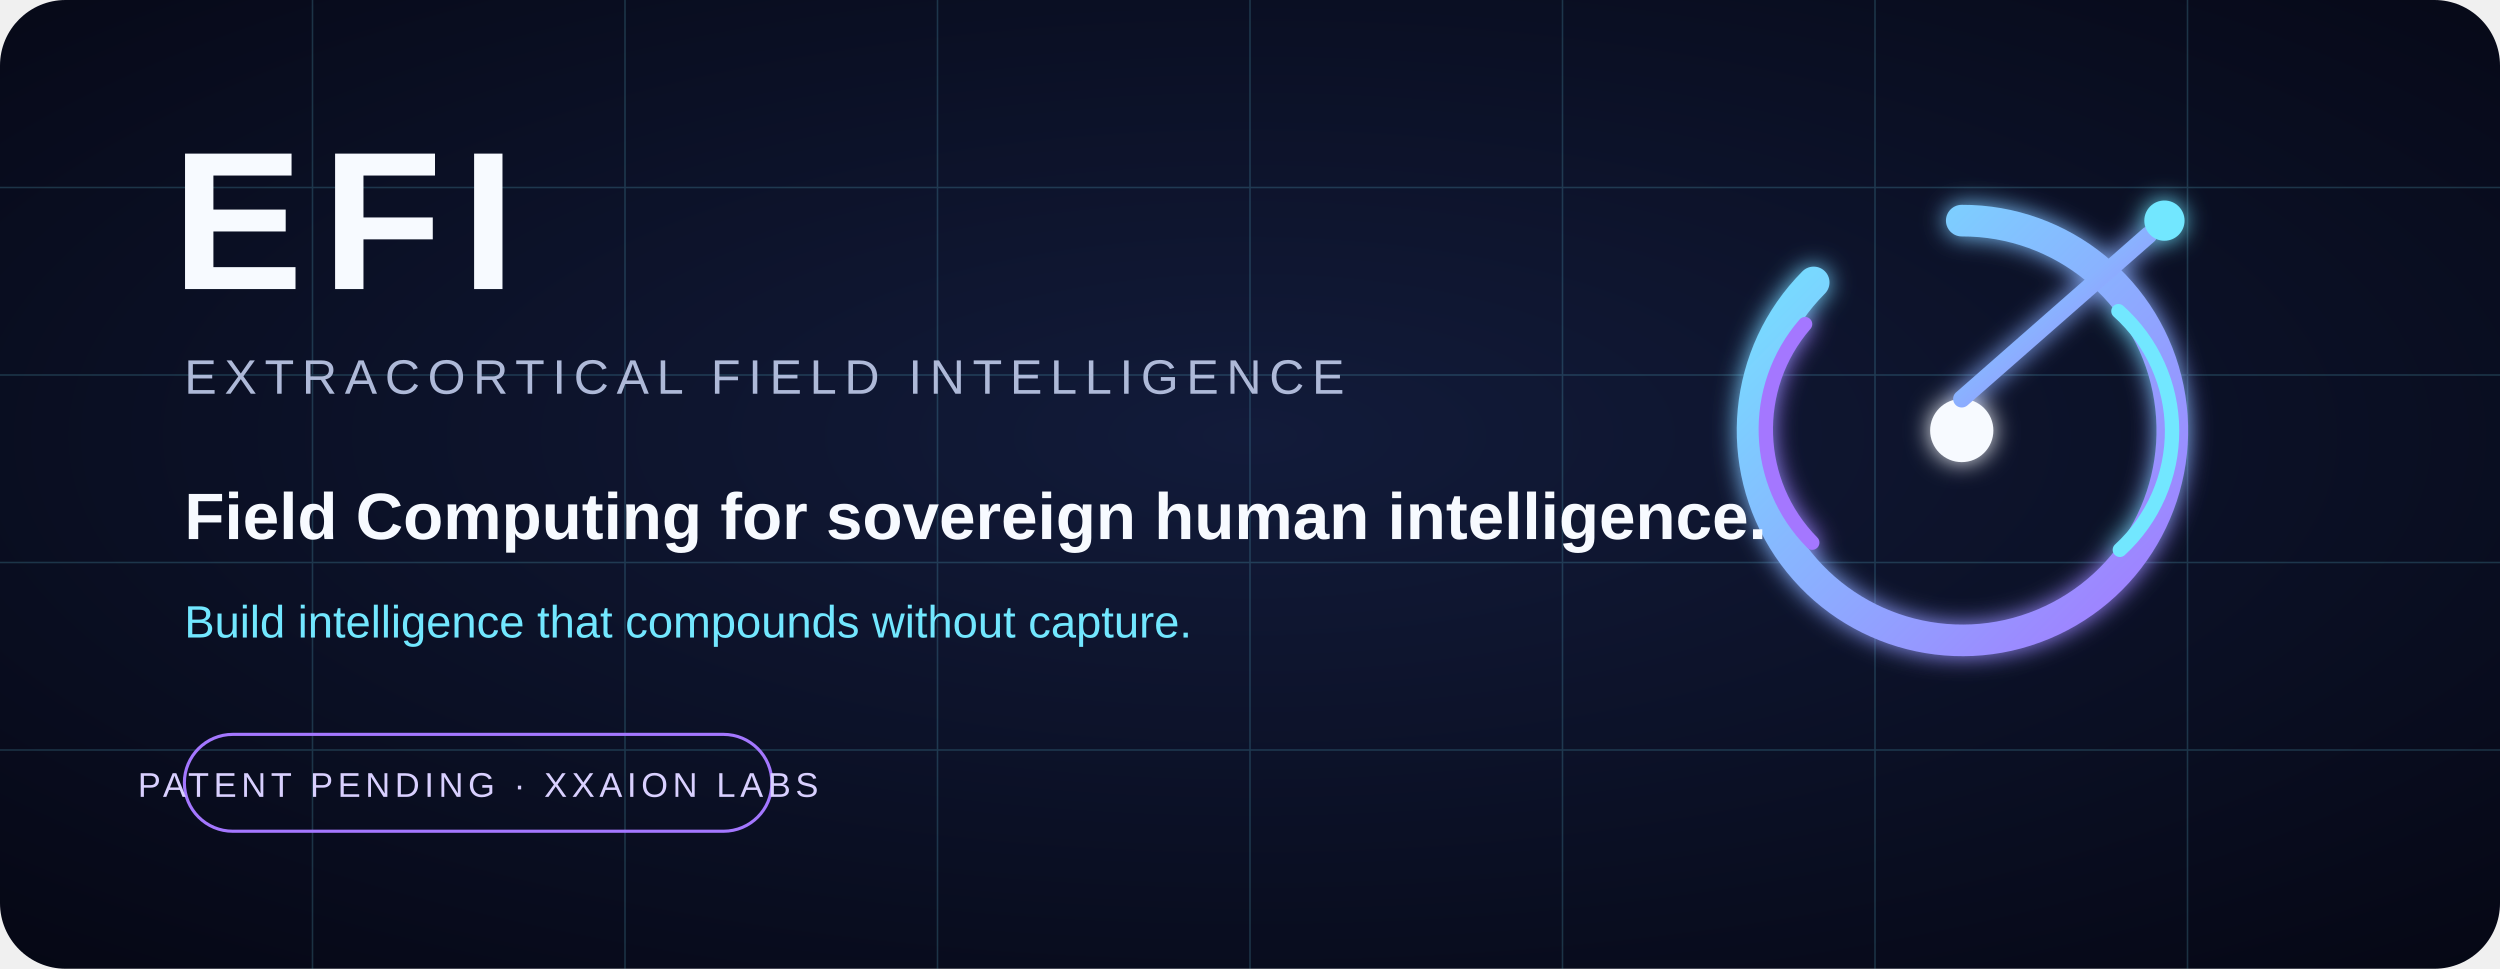
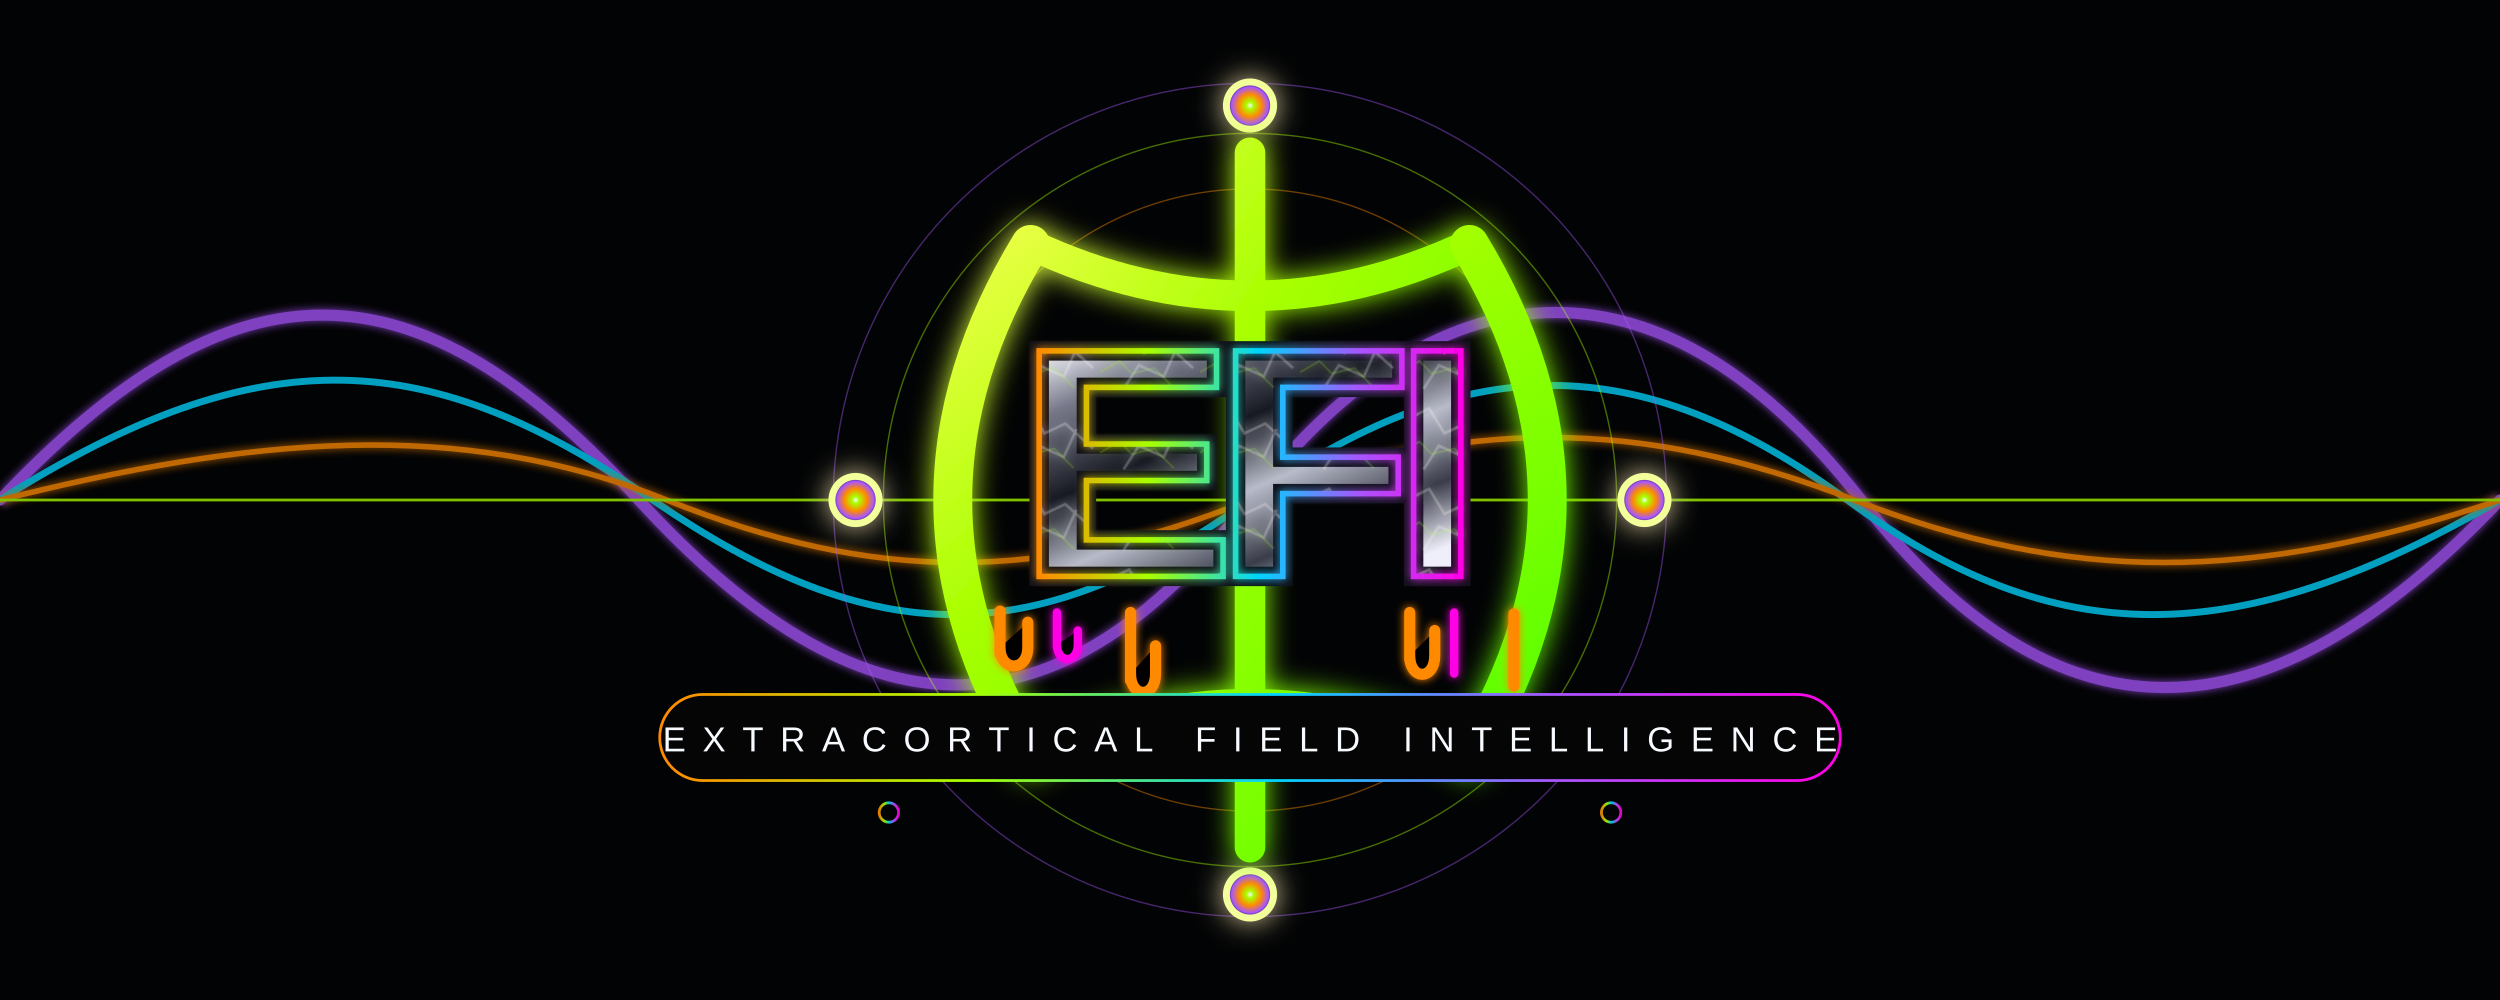
- <svg xmlns="http://www.w3.org/2000/svg" width="1600" height="620" viewBox="0 0 1600 620" role="img" aria-labelledby="title desc">
+ <svg xmlns="http://www.w3.org/2000/svg" width="1800" height="720" viewBox="0 0 1800 720" role="img" aria-labelledby="t d">
  <defs>
-     <linearGradient id="g" x1="0" y1="0" x2="1" y2="1">
-       <stop stop-color="#72E7FF" />
-       <stop offset="1" stop-color="#A477FF" />
+     <linearGradient id="acid" x1="0" y1="0" x2="1" y2="1">
+       <stop stop-color="#EFFF4A" />
+       <stop offset=".38" stop-color="#A8FF00" />
+       <stop offset="1" stop-color="#55FF00" />
    </linearGradient>
-     <radialGradient id="bg" cx="50%" cy="45%" r="75%">
-       <stop stop-color="#121B3A" />
-       <stop offset="1" stop-color="#050714" />
+     <linearGradient id="spectrum" x1="0" y1="0" x2="1" y2="0">
+       <stop stop-color="#FF8A00" />
+       <stop offset=".26" stop-color="#A8FF00" />
+       <stop offset=".52" stop-color="#00D4FF" />
+       <stop offset=".76" stop-color="#A855FF" />
+       <stop offset="1" stop-color="#FF00E6" />
+     </linearGradient>
+     <linearGradient id="metal" x1="0" y1="0" x2=".8" y2="1">
+       <stop stop-color="#F7F7FF" />
+       <stop offset=".18" stop-color="#77798A" />
+       <stop offset=".42" stop-color="#171922" />
+       <stop offset=".62" stop-color="#B8BBC9" />
+       <stop offset=".82" stop-color="#3A3C49" />
+       <stop offset="1" stop-color="#EFEFFC" />
+     </linearGradient>
+     <radialGradient id="orb">
+       <stop stop-color="#FFF" />
+       <stop offset=".15" stop-color="#A8FF00" />
+       <stop offset=".48" stop-color="#FF8A00" />
+       <stop offset=".78" stop-color="#A855FF" />
+       <stop offset="1" stop-color="#050505" />
    </radialGradient>
-     <filter id="glow">
-       <feGaussianBlur stdDeviation="8" result="b" />
+     <filter id="glow" x="-60%" y="-60%" width="220%" height="220%">
+       <feGaussianBlur stdDeviation="10" result="b" />
      <feMerge>
        <feMergeNode in="b" />
        <feMergeNode in="SourceGraphic" />
      </feMerge>
    </filter>
+     <filter id="soft" x="-40%" y="-40%" width="180%" height="180%">
+       <feGaussianBlur stdDeviation="3" result="b" />
+       <feMerge>
+         <feMergeNode in="b" />
+         <feMergeNode in="SourceGraphic" />
+       </feMerge>
+     </filter>
+     <pattern id="crack" width="72" height="58" patternUnits="userSpaceOnUse">
+       <path d="M3 13L21 4l11 18 15-7 20 18M17 48l11-17 18 8 9-20" fill="none" stroke="#FFFFFF" stroke-opacity=".22" stroke-width="2" />
+       <path d="M0 36l14-8 9 9 16-4 14 14" fill="none" stroke="#A8FF00" stroke-opacity=".18" stroke-width="1.4" />
+     </pattern>
  </defs>
-   <rect width="1600" height="620" rx="42" fill="url(#bg)" />
-   <g opacity=".18" stroke="#72E7FF">
-     <path d="M0 120H1600M0 240H1600M0 360H1600M0 480H1600" />
-     <path d="M200 0V620M400 0V620M600 0V620M800 0V620M1000 0V620M1200 0V620M1400 0V620" />
+   <rect width="1800" height="720" fill="#020304" />
+   <g opacity=".75" fill="none" stroke-linecap="round">
+     <path d="M0 360C170 180 300 185 460 360S760 540 900 360 1200 180 1340 360 1630 540 1800 360" stroke="#A855FF" stroke-width="8" filter="url(#soft)" />
+     <path d="M0 360C190 240 310 250 470 360S745 470 900 360 1180 250 1330 360 1610 470 1800 360" stroke="#00D4FF" stroke-width="5" />
+     <path d="M0 360C180 315 330 300 480 360S750 420 900 360 1180 300 1335 360 1620 420 1800 360" stroke="#FF8A00" stroke-width="4" filter="url(#soft)" />
+     <path d="M0 360H1800" stroke="#A8FF00" stroke-width="2" />
  </g>
-   <g transform="translate(1020 40) scale(.92)" fill="none" stroke-linecap="round" stroke-linejoin="round" filter="url(#glow)">
-     <circle cx="256" cy="256" r="22" fill="#F7FAFF" stroke="none" />
-     <path d="M256 110a146 146 0 1 1-103 43" stroke="url(#g)" stroke-width="22" />
-     <path d="M365 173a112 112 0 0 1 1 166" stroke="#72E7FF" stroke-width="10" />
-     <path d="M152 334a112 112 0 0 1-5-152" stroke="#A477FF" stroke-width="10" />
-     <path d="M256 234L386 120" stroke="url(#g)" stroke-width="12" />
-     <circle cx="397" cy="110" r="14" fill="#72E7FF" stroke="none" />
+   <g opacity=".42" fill="none" stroke="#A855FF">
+     <circle cx="900" cy="360" r="300" />
+     <circle cx="900" cy="360" r="264" stroke="#A8FF00" />
+     <circle cx="900" cy="360" r="224" stroke="#FF8A00" />
  </g>
-   <text x="110" y="185" fill="#F7FAFF" font-family="Segoe UI,Arial,sans-serif" font-size="126" font-weight="800" letter-spacing="12">EFI</text>
-   <text x="118" y="252" fill="#AEB9D8" font-family="Segoe UI,Arial,sans-serif" font-size="31" letter-spacing="5">EXTRACORTICAL FIELD INTELLIGENCE</text>
-   <text x="118" y="345" fill="#F7FAFF" font-family="Segoe UI,Arial,sans-serif" font-size="42" font-weight="650">Field Computing for sovereign human intelligence.</text>
-   <text x="118" y="408" fill="#72E7FF" font-family="Segoe UI,Arial,sans-serif" font-size="29">Build intelligence that compounds without capture.</text>
-   <rect x="118" y="470" width="376" height="62" rx="31" fill="none" stroke="#A477FF" stroke-width="2" />
-   <text x="306" y="510" text-anchor="middle" fill="#D9D0FF" font-family="Segoe UI,Arial,sans-serif" font-size="22" letter-spacing="3">PATENT PENDING · XXAION LABS</text>
+   <g filter="url(#glow)">
+     <circle cx="900" cy="76" r="17" fill="url(#orb)" stroke="#F3FF9B" stroke-width="5" />
+     <circle cx="900" cy="644" r="17" fill="url(#orb)" stroke="#F3FF9B" stroke-width="5" />
+     <circle cx="616" cy="360" r="17" fill="url(#orb)" stroke="#F3FF9B" stroke-width="5" />
+     <circle cx="1184" cy="360" r="17" fill="url(#orb)" stroke="#F3FF9B" stroke-width="5" />
+   </g>
+   <g transform="translate(900 360)" filter="url(#glow)">
+     <path d="M0-250V250M-158-184Q0-110 158-184M-158 184Q0 110 158 184" fill="none" stroke="url(#acid)" stroke-width="22" stroke-linecap="round" />
+     <path d="M-158-184Q-270 0-158 184M158-184Q270 0 158 184" fill="none" stroke="url(#acid)" stroke-width="28" stroke-linecap="round" />
+   </g>
+   <g font-family="Segoe UI,Arial,sans-serif" font-weight="900" text-anchor="middle">
+     <text x="900" y="415" font-size="236" letter-spacing="-16" fill="url(#metal)" stroke="#101118" stroke-width="14">EFI</text>
+     <text x="900" y="415" font-size="236" letter-spacing="-16" fill="url(#crack)" stroke="url(#spectrum)" stroke-width="4" filter="url(#soft)">EFI</text>
+   </g>
+   <g stroke-linecap="round" filter="url(#soft)">
+     <path d="M720 440v31m0-5c0 18 20 18 20 0v-18M814 441v49m0-5c0 18 18 18 18 0v-20M1015 441v34m0-3c0 18 18 18 18 0v-18M1090 442v52" stroke="#FF8A00" stroke-width="8" />
+     <path d="M761 441v25m0-2c0 14 15 14 15 0v-10M1047 441v44" stroke="#FF00E6" stroke-width="6" />
+   </g>
+   <rect x="475" y="500" width="850" height="62" rx="31" fill="#050505" stroke="url(#spectrum)" stroke-width="2" />
+   <text x="900" y="541" text-anchor="middle" font-family="Segoe UI,Arial,sans-serif" font-size="25" letter-spacing="12" fill="#F7FAFF">EXTRACORTICAL FIELD INTELLIGENCE</text>
+   <g fill="none" stroke="url(#spectrum)" stroke-width="2" opacity=".9">
+     <path d="M130 585H620" />
+     <path d="M1180 585H1670" />
+     <circle cx="640" cy="585" r="7" />
+     <circle cx="1160" cy="585" r="7" />
+   </g>
</svg>
